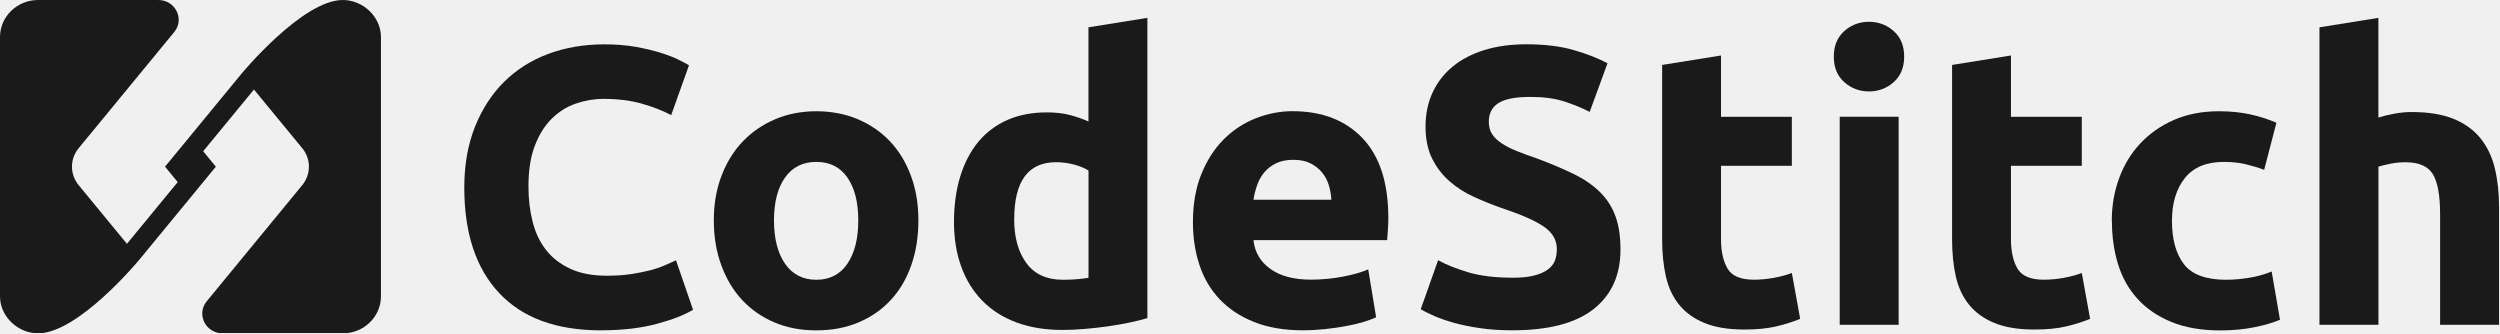
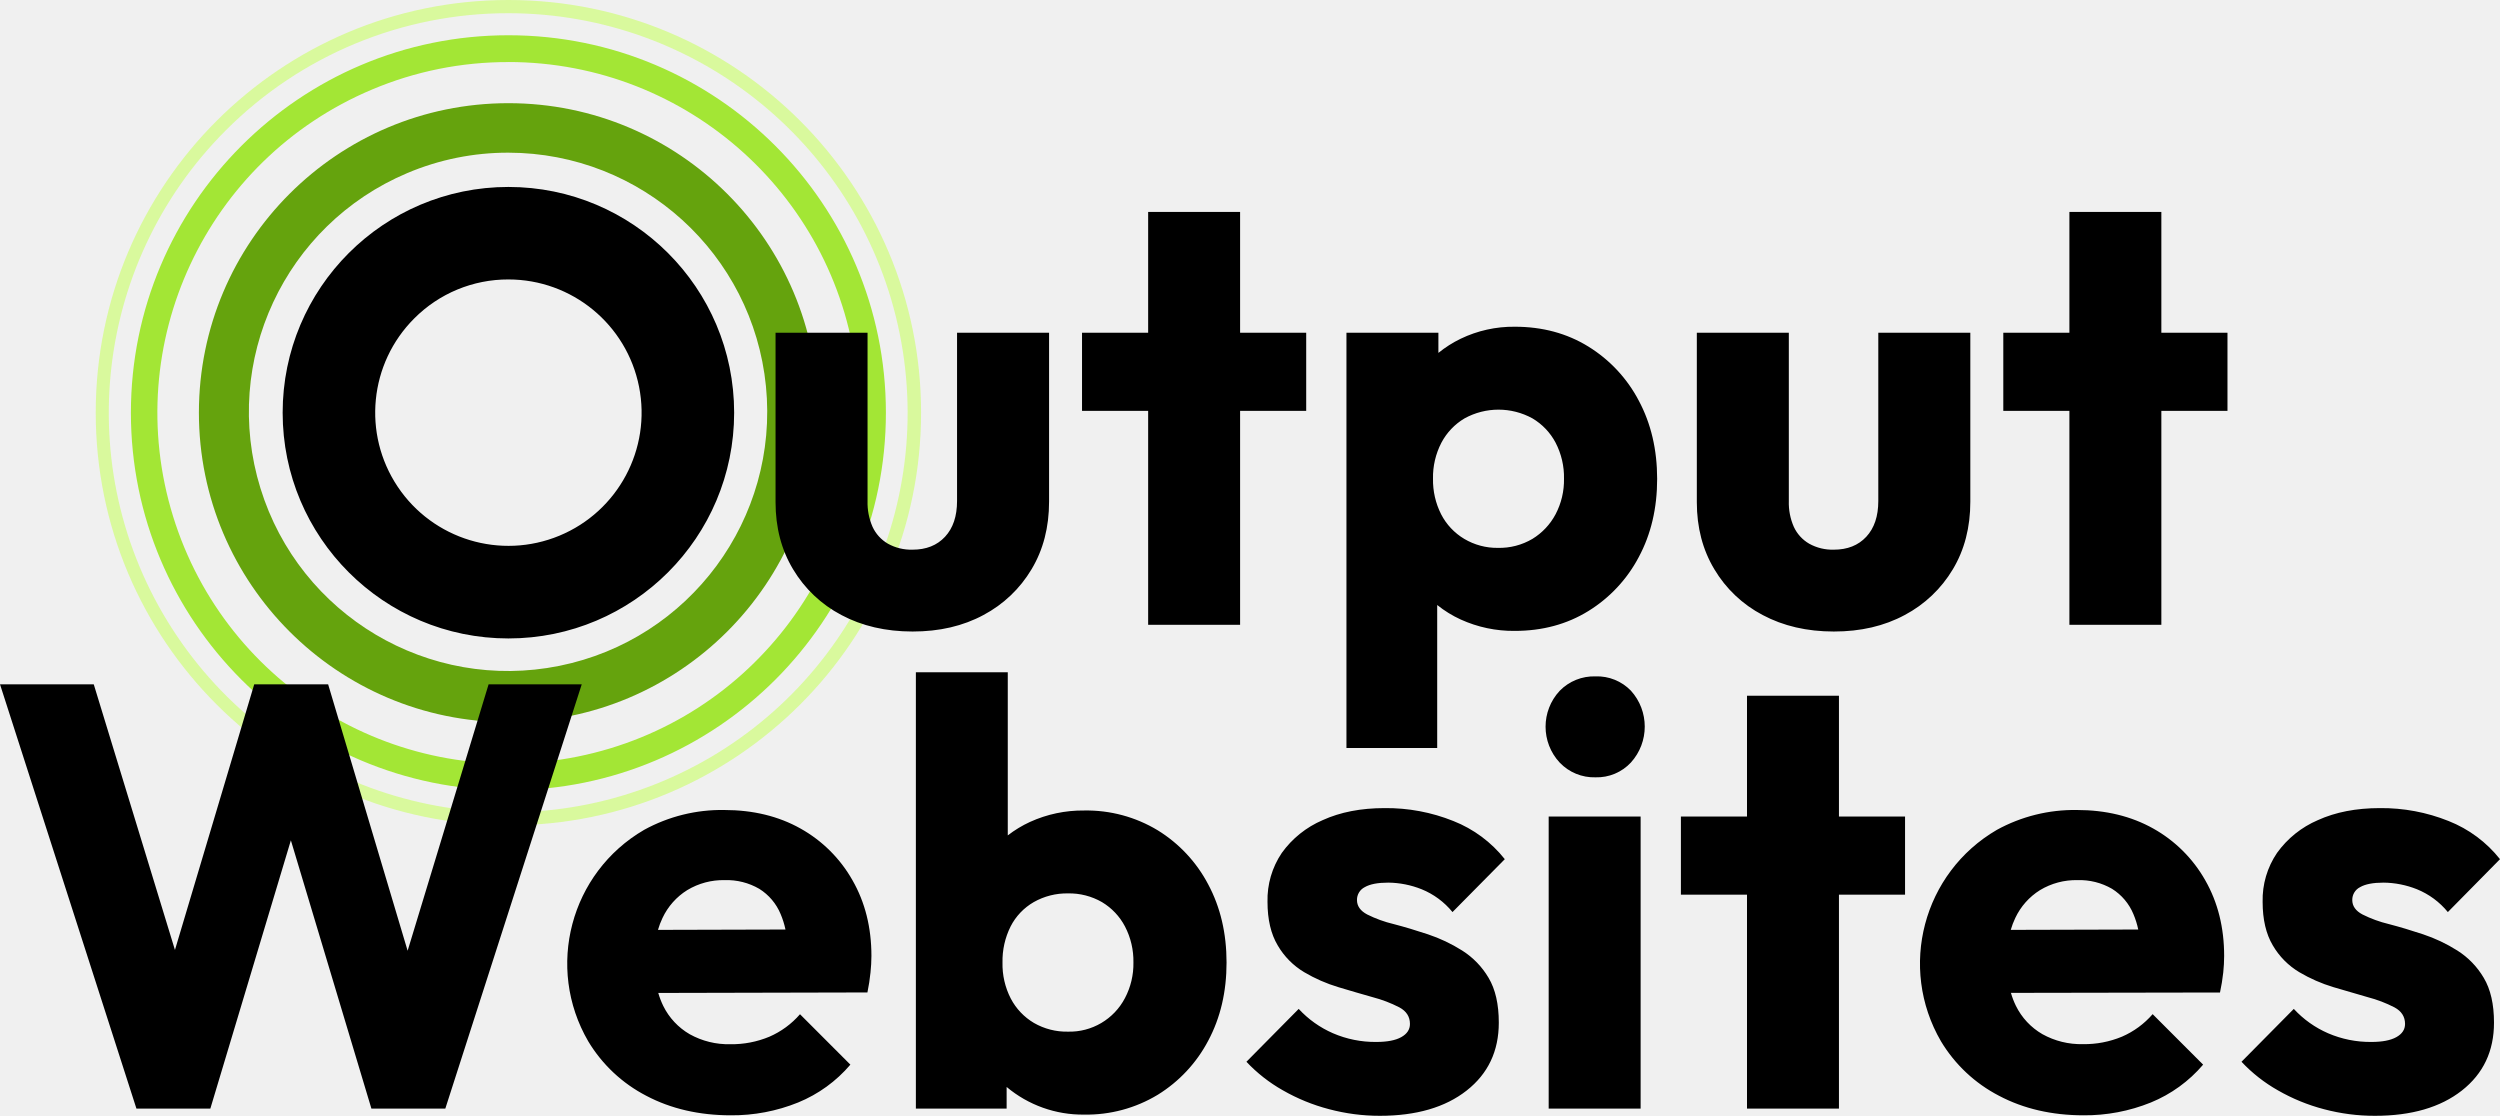
- <svg xmlns="http://www.w3.org/2000/svg" width="210" height="28" viewBox="0 0 210 28" fill="none">
-   <g clip-path="url(#clip0_0_383)">
-     <mask id="mask0_0_383" style="mask-type:luminance" maskUnits="userSpaceOnUse" x="0" y="0" width="210" height="28">
-       <path d="M210 0H0V28H210V0Z" fill="white" />
-     </mask>
-     <g mask="url(#mask0_0_383)">
-       <path d="M28.796 0C25.391 0 20.262 6.22 20.262 6.22L15.998 11.405L13.863 14L14.928 15.295L10.663 20.48L6.609 15.555C5.859 14.645 5.859 13.355 6.609 12.445L14.633 2.695C15.528 1.61 14.733 0 13.298 0H3.2C1.435 0 0 1.395 0 3.11V24.89C0 26.61 1.525 28 3.2 28C6.604 28 11.733 21.78 11.733 21.78L15.998 16.595L18.132 14L17.067 12.705L21.332 7.52L25.386 12.445C26.136 13.355 26.136 14.645 25.386 15.555L17.367 25.305C16.472 26.39 17.267 28 18.702 28H28.8C30.565 28 32 26.605 32 24.89V3.11C32 1.39 30.475 0 28.8 0H28.796Z" fill="#1A1A1A" />
-       <path d="M50.495 27.75C46.75 27.75 43.9 26.71 41.94 24.625C39.98 22.545 39 19.59 39 15.755C39 13.85 39.3 12.15 39.895 10.655C40.495 9.16 41.31 7.895 42.355 6.865C43.395 5.835 44.635 5.055 46.075 4.52C47.515 3.99 49.075 3.725 50.76 3.725C51.735 3.725 52.62 3.795 53.42 3.94C54.215 4.085 54.915 4.25 55.515 4.44C56.115 4.63 56.61 4.82 57.01 5.02C57.41 5.22 57.695 5.375 57.875 5.485L56.38 9.67C55.67 9.295 54.845 8.97 53.905 8.705C52.965 8.44 51.895 8.305 50.7 8.305C49.905 8.305 49.12 8.44 48.355 8.705C47.59 8.97 46.915 9.4 46.33 9.985C45.745 10.57 45.27 11.33 44.92 12.26C44.565 13.19 44.39 14.32 44.39 15.65C44.39 16.715 44.505 17.705 44.74 18.625C44.97 19.545 45.35 20.335 45.87 21C46.39 21.665 47.07 22.19 47.915 22.58C48.755 22.97 49.775 23.16 50.97 23.16C51.725 23.16 52.4 23.115 52.995 23.025C53.595 22.935 54.125 22.83 54.59 22.71C55.055 22.59 55.465 22.45 55.82 22.295C56.175 22.14 56.495 21.995 56.785 21.865L58.215 26.02C57.485 26.465 56.455 26.86 55.125 27.215C53.795 27.57 52.255 27.745 50.505 27.745L50.495 27.75Z" fill="#1A1A1A" />
-       <path d="M77.145 18.515C77.145 19.89 76.945 21.145 76.545 22.285C76.145 23.425 75.57 24.4 74.815 25.21C74.06 26.02 73.16 26.645 72.105 27.085C71.055 27.53 69.875 27.75 68.565 27.75C67.255 27.75 66.11 27.53 65.06 27.085C64.005 26.64 63.105 26.015 62.35 25.21C61.595 24.4 61.01 23.425 60.59 22.285C60.17 21.145 59.96 19.89 59.96 18.515C59.96 17.14 60.175 15.89 60.61 14.76C61.04 13.63 61.64 12.665 62.405 11.87C63.17 11.075 64.075 10.455 65.13 10.01C66.18 9.565 67.33 9.345 68.57 9.345C69.81 9.345 70.99 9.565 72.045 10.01C73.095 10.455 74 11.075 74.755 11.87C75.51 12.665 76.095 13.63 76.515 14.76C76.935 15.89 77.145 17.14 77.145 18.515ZM72.095 18.515C72.095 16.985 71.79 15.785 71.18 14.91C70.57 14.035 69.7 13.6 68.57 13.6C67.44 13.6 66.565 14.035 65.945 14.91C65.325 15.785 65.015 16.985 65.015 18.515C65.015 20.045 65.325 21.255 65.945 22.155C66.565 23.05 67.44 23.5 68.57 23.5C69.7 23.5 70.57 23.05 71.18 22.155C71.79 21.26 72.095 20.045 72.095 18.515Z" fill="#1A1A1A" />
-       <path d="M96.385 26.72C95.94 26.855 95.435 26.98 94.855 27.1C94.28 27.22 93.675 27.325 93.045 27.415C92.415 27.505 91.77 27.575 91.12 27.63C90.465 27.685 89.84 27.715 89.24 27.715C87.8 27.715 86.515 27.505 85.385 27.085C84.255 26.665 83.305 26.06 82.53 25.275C81.755 24.49 81.16 23.535 80.75 22.415C80.34 21.295 80.135 20.04 80.135 18.645C80.135 17.25 80.31 15.95 80.665 14.805C81.02 13.665 81.53 12.695 82.195 11.895C82.86 11.1 83.675 10.49 84.635 10.07C85.6 9.65 86.7 9.44 87.94 9.44C88.625 9.44 89.24 9.505 89.785 9.64C90.325 9.775 90.875 9.96 91.43 10.205V2.295L96.38 1.5V26.72H96.385ZM85.19 18.415C85.19 19.945 85.535 21.175 86.22 22.105C86.905 23.035 87.925 23.5 89.275 23.5C89.72 23.5 90.13 23.485 90.505 23.45C90.88 23.415 91.19 23.38 91.435 23.335V14.325C91.125 14.125 90.72 13.96 90.225 13.825C89.725 13.69 89.22 13.625 88.715 13.625C86.365 13.625 85.195 15.22 85.195 18.41L85.19 18.415Z" fill="#1A1A1A" />
-       <path d="M100.205 18.68C100.205 17.13 100.445 15.77 100.92 14.61C101.395 13.445 102.02 12.48 102.8 11.7C103.575 10.925 104.465 10.34 105.475 9.94C106.485 9.54 107.52 9.34 108.58 9.34C111.06 9.34 113.02 10.1 114.46 11.615C115.9 13.135 116.62 15.365 116.62 18.31C116.62 18.6 116.61 18.915 116.585 19.255C116.565 19.6 116.54 19.905 116.52 20.17H105.29C105.4 21.19 105.875 21.995 106.72 22.595C107.56 23.195 108.69 23.49 110.11 23.49C111.02 23.49 111.91 23.405 112.785 23.24C113.66 23.075 114.375 22.87 114.93 22.625L115.595 26.645C115.33 26.78 114.975 26.91 114.53 27.045C114.085 27.18 113.595 27.295 113.05 27.395C112.505 27.495 111.925 27.58 111.305 27.645C110.685 27.71 110.065 27.745 109.445 27.745C107.87 27.745 106.505 27.51 105.34 27.045C104.175 26.58 103.215 25.945 102.45 25.135C101.685 24.325 101.12 23.37 100.755 22.26C100.39 21.155 100.205 19.955 100.205 18.67V18.68ZM111.835 16.785C111.815 16.365 111.74 15.955 111.62 15.555C111.5 15.155 111.31 14.8 111.055 14.49C110.8 14.18 110.48 13.925 110.09 13.725C109.7 13.525 109.22 13.425 108.645 13.425C108.07 13.425 107.615 13.52 107.215 13.705C106.815 13.895 106.485 14.145 106.22 14.455C105.955 14.765 105.75 15.125 105.605 15.535C105.46 15.945 105.355 16.36 105.29 16.78H111.835V16.785Z" fill="#1A1A1A" />
-       <path d="M127.055 23.33C127.785 23.33 128.39 23.27 128.865 23.145C129.34 23.025 129.725 22.855 130.01 22.645C130.3 22.435 130.495 22.185 130.61 21.895C130.72 21.605 130.775 21.285 130.775 20.93C130.775 20.175 130.42 19.55 129.71 19.055C129 18.555 127.78 18.02 126.055 17.445C125.3 17.18 124.55 16.875 123.795 16.53C123.04 16.185 122.365 15.755 121.77 15.235C121.17 14.715 120.685 14.085 120.31 13.34C119.935 12.6 119.745 11.695 119.745 10.63C119.745 9.565 119.945 8.61 120.345 7.755C120.745 6.9 121.31 6.175 122.04 5.58C122.77 4.98 123.655 4.525 124.7 4.2C125.74 3.88 126.915 3.72 128.22 3.72C129.77 3.72 131.11 3.885 132.24 4.22C133.37 4.55 134.3 4.92 135.03 5.315L133.535 9.4C132.89 9.07 132.18 8.775 131.39 8.52C130.605 8.265 129.655 8.14 128.55 8.14C127.31 8.14 126.42 8.31 125.875 8.655C125.33 9 125.06 9.525 125.06 10.235C125.06 10.655 125.16 11.01 125.36 11.3C125.56 11.59 125.84 11.85 126.205 12.08C126.57 12.315 126.99 12.525 127.465 12.71C127.94 12.9 128.465 13.09 129.045 13.29C130.24 13.735 131.28 14.17 132.17 14.605C133.055 15.035 133.79 15.54 134.38 16.115C134.965 16.69 135.405 17.365 135.69 18.14C135.98 18.915 136.12 19.855 136.12 20.965C136.12 23.115 135.365 24.78 133.86 25.965C132.355 27.15 130.085 27.745 127.05 27.745C126.03 27.745 125.11 27.685 124.29 27.56C123.47 27.44 122.745 27.29 122.115 27.11C121.485 26.935 120.94 26.745 120.485 26.545C120.03 26.345 119.65 26.16 119.34 25.98L120.8 21.86C121.485 22.235 122.335 22.575 123.34 22.875C124.345 23.175 125.585 23.325 127.045 23.325L127.055 23.33Z" fill="#1A1A1A" />
-       <path d="M139.615 5.455L144.565 4.66V9.81H150.515V13.93H144.565V20.075C144.565 21.115 144.75 21.945 145.115 22.565C145.48 23.185 146.215 23.495 147.325 23.495C147.855 23.495 148.405 23.445 148.97 23.345C149.535 23.245 150.05 23.105 150.515 22.93L151.215 26.785C150.615 27.03 149.95 27.24 149.22 27.415C148.49 27.59 147.59 27.68 146.53 27.68C145.18 27.68 144.06 27.495 143.175 27.13C142.29 26.765 141.58 26.255 141.05 25.6C140.52 24.945 140.145 24.155 139.935 23.225C139.725 22.295 139.62 21.265 139.62 20.135V5.455H139.615Z" fill="#1A1A1A" />
-       <path d="M159.95 4.755C159.95 5.665 159.655 6.38 159.07 6.9C158.485 7.42 157.79 7.68 156.995 7.68C156.2 7.68 155.505 7.42 154.92 6.9C154.335 6.38 154.04 5.665 154.04 4.755C154.04 3.845 154.335 3.135 154.92 2.61C155.505 2.09 156.2 1.83 156.995 1.83C157.79 1.83 158.485 2.09 159.07 2.61C159.655 3.13 159.95 3.845 159.95 4.755ZM159.485 27.285H154.535V9.805H159.485V27.285Z" fill="#1A1A1A" />
-       <path d="M163.97 5.455L168.92 4.66V9.81H174.87V13.93H168.92V20.075C168.92 21.115 169.105 21.945 169.47 22.565C169.835 23.185 170.57 23.495 171.68 23.495C172.21 23.495 172.76 23.445 173.325 23.345C173.89 23.245 174.405 23.105 174.87 22.93L175.57 26.785C174.97 27.03 174.305 27.24 173.575 27.415C172.845 27.59 171.945 27.68 170.885 27.68C169.535 27.68 168.415 27.495 167.53 27.13C166.645 26.765 165.935 26.255 165.405 25.6C164.875 24.945 164.5 24.155 164.29 23.225C164.08 22.295 163.975 21.265 163.975 20.135V5.455H163.97Z" fill="#1A1A1A" />
-       <path d="M177.39 18.545C177.39 17.28 177.595 16.09 178.005 14.975C178.415 13.855 179.005 12.88 179.785 12.05C180.56 11.22 181.5 10.56 182.61 10.075C183.72 9.59 184.98 9.345 186.4 9.345C187.33 9.345 188.185 9.43 188.96 9.595C189.735 9.76 190.49 10 191.22 10.31L190.19 14.265C189.725 14.09 189.215 13.935 188.66 13.8C188.105 13.665 187.485 13.6 186.8 13.6C185.34 13.6 184.245 14.055 183.525 14.96C182.805 15.87 182.445 17.065 182.445 18.55C182.445 20.125 182.785 21.34 183.46 22.205C184.135 23.07 185.315 23.5 187 23.5C187.6 23.5 188.24 23.445 188.925 23.335C189.61 23.225 190.245 23.045 190.82 22.805L191.52 26.86C190.945 27.105 190.225 27.315 189.36 27.49C188.495 27.665 187.545 27.755 186.505 27.755C184.91 27.755 183.535 27.515 182.385 27.04C181.235 26.565 180.285 25.915 179.545 25.095C178.8 24.275 178.26 23.305 177.915 22.19C177.57 21.07 177.4 19.86 177.4 18.55L177.39 18.545Z" fill="#1A1A1A" />
-       <path d="M194.835 27.285V2.295L199.785 1.5V9.875C200.12 9.765 200.545 9.66 201.065 9.56C201.585 9.46 202.09 9.41 202.575 9.41C203.995 9.41 205.17 9.605 206.115 9.99C207.055 10.38 207.81 10.925 208.375 11.635C208.94 12.345 209.34 13.185 209.57 14.16C209.805 15.135 209.92 16.22 209.92 17.415V27.285H204.97V18.015C204.97 16.42 204.765 15.29 204.355 14.625C203.945 13.96 203.185 13.63 202.08 13.63C201.635 13.63 201.22 13.67 200.835 13.745C200.445 13.825 200.1 13.905 199.79 13.995V27.285H194.84H194.835Z" fill="#1A1A1A" />
-     </g>
-   </g>
-   <defs>
-     <clipPath id="clip0_0_383">
-       <rect width="210" height="28" fill="white" />
-     </clipPath>
-   </defs>
+ <svg xmlns="http://www.w3.org/2000/svg" viewBox="0 0 1000 446.32">
+   <path d="M203.36,5.28a159.83,159.83,0,0,1,62.19,307A159.78,159.78,0,0,1,90.38,52.08a159.32,159.32,0,0,1,113-46.8m0-5.28A165.07,165.07,0,1,0,368.43,165.07,165.07,165.07,0,0,0,203.36,0Z" fill="#d9f99d" />
+   <path d="M203.36 24.81a140.3 140.3 0 1 1-54.59 11.02 139.36 139.36 0 0 1 54.59-11m0-10.73a151 151 0 1 0 151 151 151 151 0 0 0-151-151z" fill="#a3e635" />
+   <path d="M203.36,61.07a103.66,103.66,0,1,1-40.47,8.17,103.23,103.23,0,0,1,40.47-8.17m0-19.8a123.8,123.8,0,1,0,123.8,123.8,123.8,123.8,0,0,0-123.8-123.8Z" fill="#65a30d" />
+   <path d="M982.93 380.21a62.92 62.92 0 0 0-13.7-6.49q-7.22-2.4-13.7-4.09a48.87 48.87 0 0 1-10.53-3.84c-2.73-1.44-4.09-3.37-4.09-5.77a5.68 5.68 0 0 1 3.13-5.17q3.12-1.8 9.38-1.8a37 37 0 0 1 13.34 2.64 31.07 31.07 0 0 1 12.38 9.14l20.86-21.16a49.43 49.43 0 0 0-20.55-15.26 71.89 71.89 0 0 0-27.53-5.17q-14.17 0-24.76 4.81a39 39 0 0 0-16.34 13.1 33.42 33.42 0 0 0-5.77 19.59q0 10.58 4.08 17.43a30.14 30.14 0 0 0 10.58 10.7 61.62 61.62 0 0 0 13.7 6q7.22 2.17 13.7 4a51.53 51.53 0 0 1 10.7 4.09c2.8 1.52 4.21 3.72 4.21 6.61 0 2.25-1.17 4-3.49 5.29s-5.65 1.92-10 1.92a42.62 42.62 0 0 1-17.31-3.48 40.69 40.69 0 0 1-13.7-9.74l-20.92 21.15a61.51 61.51 0 0 0 14.55 11.42 74.92 74.92 0 0 0 18.51 7.57 78.57 78.57 0 0 0 20.34 2.62q21.87 0 34.74-10.1 12.87-10.1 12.86-27.16 0-11.06-4.09-17.91a32.23 32.23 0 0 0-10.58-10.94zm-121.63-48.8Q848.07 324 830.77 324a64.32 64.32 0 0 0-32 7.93 61.86 61.86 0 0 0-22.36 84.62 58.35 58.35 0 0 0 23.2 21.76q14.79 7.8 33.77 7.81a70.19 70.19 0 0 0 26.96-5.12 54.58 54.58 0 0 0 20.91-15.14l-20.19-20.2a34.25 34.25 0 0 1-12.26 9 39.18 39.18 0 0 1-15.63 3 31.83 31.83 0 0 1-16.22-4 26.7 26.7 0 0 1-10.58-11.3 31.55 31.55 0 0 1-2-5.21L888 397a79.37 79.37 0 0 0 1.3-8 64.6 64.6 0 0 0 .36-6.61q0-17.07-7.57-30.29a54.27 54.27 0 0 0-20.79-20.69zM816 356.05a27.84 27.84 0 0 1 15-4 25.87 25.87 0 0 1 13.82 3.48 21.72 21.72 0 0 1 8.54 10.1 33.45 33.45 0 0 1 1.94 6.18l-51 .14a31.28 31.28 0 0 1 1.81-4.76 26.28 26.28 0 0 1 9.89-11.14zm-80.42-77.76H698.8v48.32h-26.44v31.25h26.44v85.57h36.78v-85.57h26.44v-31.25h-26.44v-48.32zM619.47 326.6h36.78v116.83h-36.78zm18.71-56.05a19.17 19.17 0 0 0-14.3 5.77 21.07 21.07 0 0 0 0 28.72 19 19 0 0 0 14.3 5.89 18.6 18.6 0 0 0 14.19-5.93 21.41 21.41 0 0 0 0-28.72 18.79 18.79 0 0 0-14.19-5.73zm-92.26 84.3q3.12-1.8 9.37-1.8a36.93 36.93 0 0 1 13.34 2.64 31 31 0 0 1 12.37 9.14l20.92-21.16a49.4 49.4 0 0 0-20.56-15.26 71.84 71.84 0 0 0-27.52-5.17q-14.19 0-24.76 4.81a39.05 39.05 0 0 0-16.35 13.1 33.49 33.49 0 0 0-5.73 19.59q0 10.58 4.09 17.43a30.06 30.06 0 0 0 10.58 10.7 61.42 61.42 0 0 0 13.7 6q7.21 2.17 13.7 4a51.75 51.75 0 0 1 10.7 4.09c2.8 1.52 4.21 3.72 4.21 6.61 0 2.25-1.17 4-3.49 5.29s-5.65 1.92-10 1.92a42.54 42.54 0 0 1-17.3-3.48 40.83 40.83 0 0 1-13.71-9.74l-20.91 21.15a61.45 61.45 0 0 0 14.53 11.39 75.24 75.24 0 0 0 18.51 7.57 78.64 78.64 0 0 0 20.32 2.65q21.87 0 34.73-10.1 12.86-10.1 12.86-27.16 0-11.06-4.08-17.91a32.23 32.23 0 0 0-10.58-10.94 63.14 63.14 0 0 0-13.7-6.49q-7.21-2.4-13.7-4.09a48.87 48.87 0 0 1-10.58-3.84c-2.73-1.44-4.09-3.37-4.09-5.77a5.67 5.67 0 0 1 3.13-5.17zm-82.81-22.72a55 55 0 0 0-29.45-7.93 50.93 50.93 0 0 0-21.66 4.57 45.55 45.55 0 0 0-8.89 5.39v-65.25h-36.76v174.52h36.3v-8.65a47.32 47.32 0 0 0 31 11.06 55 55 0 0 0 29.45-7.93 56 56 0 0 0 20.19-21.64q7.33-13.71 7.33-31.25 0-17.54-7.33-31.25a55.91 55.91 0 0 0-20.18-21.64zM450 399.2a25 25 0 0 1-22.84 13.46 26.16 26.16 0 0 1-13.58-3.48 24.55 24.55 0 0 1-9.26-9.74A30 30 0 0 1 401 385a30.89 30.89 0 0 1 3.24-14.42 23.63 23.63 0 0 1 9.26-9.74 26.81 26.81 0 0 1 13.7-3.48 26.19 26.19 0 0 1 13.58 3.48 24.69 24.69 0 0 1 9.22 9.76 30 30 0 0 1 3.37 14.4 29.44 29.44 0 0 1-3.37 14.2zm-129.8-67.79Q307 324 289.67 324a64.32 64.32 0 0 0-32 7.93 61.86 61.86 0 0 0-22.36 84.62 58.35 58.35 0 0 0 23.2 21.76q14.79 7.8 33.77 7.81a70.19 70.19 0 0 0 26.96-5.12 54.58 54.58 0 0 0 20.91-15.14L320 405.69a34.25 34.25 0 0 1-12.26 9 39.18 39.18 0 0 1-15.63 3 31.85 31.85 0 0 1-16.22-4 26.7 26.7 0 0 1-10.58-11.3 31.55 31.55 0 0 1-2-5.21l83.66-.2a79.37 79.37 0 0 0 1.23-7.98 64.73 64.73 0 0 0 .37-6.61q0-17.07-7.58-30.29a54.21 54.21 0 0 0-20.79-20.69zm-45.31 24.64a27.84 27.84 0 0 1 15-4 25.85 25.85 0 0 1 13.82 3.48 21.72 21.72 0 0 1 8.54 10.1 33.45 33.45 0 0 1 1.94 6.18l-51 .14a31.28 31.28 0 0 1 1.81-4.76 26.28 26.28 0 0 1 9.89-11.14zm-79.45-82.33L163.05 380.3l-31.8-106.58h-29.56L69.98 379.98 37.5 273.72H0l54.57 169.71h29.57l32.21-107.3 32.21 107.3h29.57l54.57-169.71h-37.26zm669.1-188.94h-36.78v48.31h-26.44v31.25h26.44v85.58h36.78v-85.58h26.45v-31.25h-26.45V84.78zM705.05 246q12.38 6.6 28.48 6.61 16.1.01 28.37-6.61a49.16 49.16 0 0 0 19.23-18.27q7-11.67 7-27.05v-67.59h-36.81v67.31q0 9.14-4.81 14.31-4.81 5.17-13 5.16a19.12 19.12 0 0 1-9.85-2.4 15.09 15.09 0 0 1-6.13-6.73 23.93 23.93 0 0 1-2-10.34v-67.31h-36.8v67.79q0 15.15 7 26.81A48.82 48.82 0 0 0 705.05 246zm-69.71-107.38q-12.87-7.94-29.45-7.93a48.6 48.6 0 0 0-21.63 4.81 45.38 45.38 0 0 0-8.9 5.66v-8.07h-36.78V299.2h36.3V242a44.65 44.65 0 0 0 9.38 5.79 50.88 50.88 0 0 0 21.63 4.57q16.59 0 29.45-7.94a56 56 0 0 0 20.19-21.63q7.34-13.71 7.33-31.25-.01-17.54-7.33-31.25a55.91 55.91 0 0 0-20.19-21.67zm-13.1 67.07a25.56 25.56 0 0 1-9.26 9.86 26 26 0 0 1-13.82 3.6 25.66 25.66 0 0 1-13.46-3.6 24.43 24.43 0 0 1-9.26-9.86 30.33 30.33 0 0 1-3.24-14.18 30 30 0 0 1 3.36-14.43 24.66 24.66 0 0 1 9.26-9.73 28.17 28.17 0 0 1 27.16 0 24.66 24.66 0 0 1 9.26 9.73 30 30 0 0 1 3.36 14.43 29.44 29.44 0 0 1-3.36 14.18zm-99.76-41.35v-31.25h-26.44V84.78h-36.78v48.31h-26.45v31.25h26.45v85.58h36.78v-85.58h26.44zm-109.85 63.35q7-11.67 7-27.05v-67.55h-36.81v67.31q0 9.14-4.81 14.31-4.81 5.17-13 5.16a19.16 19.16 0 0 1-9.86-2.4 15.14 15.14 0 0 1-6.13-6.73 24.08 24.08 0 0 1-2-10.34v-67.31h-36.8v67.79q0 15.15 7 26.81A49 49 0 0 0 336.54 246q12.39 6.6 28.49 6.61 16.1.01 28.37-6.61a49.16 49.16 0 0 0 19.23-18.31zM203.36 111.78a53.28 53.28 0 1 1-37.68 15.61 52.92 52.92 0 0 1 37.68-15.61m0-37a90.3 90.3 0 1 0 90.3 90.3 90.3 90.3 0 0 0-90.3-90.3z" />
</svg>
